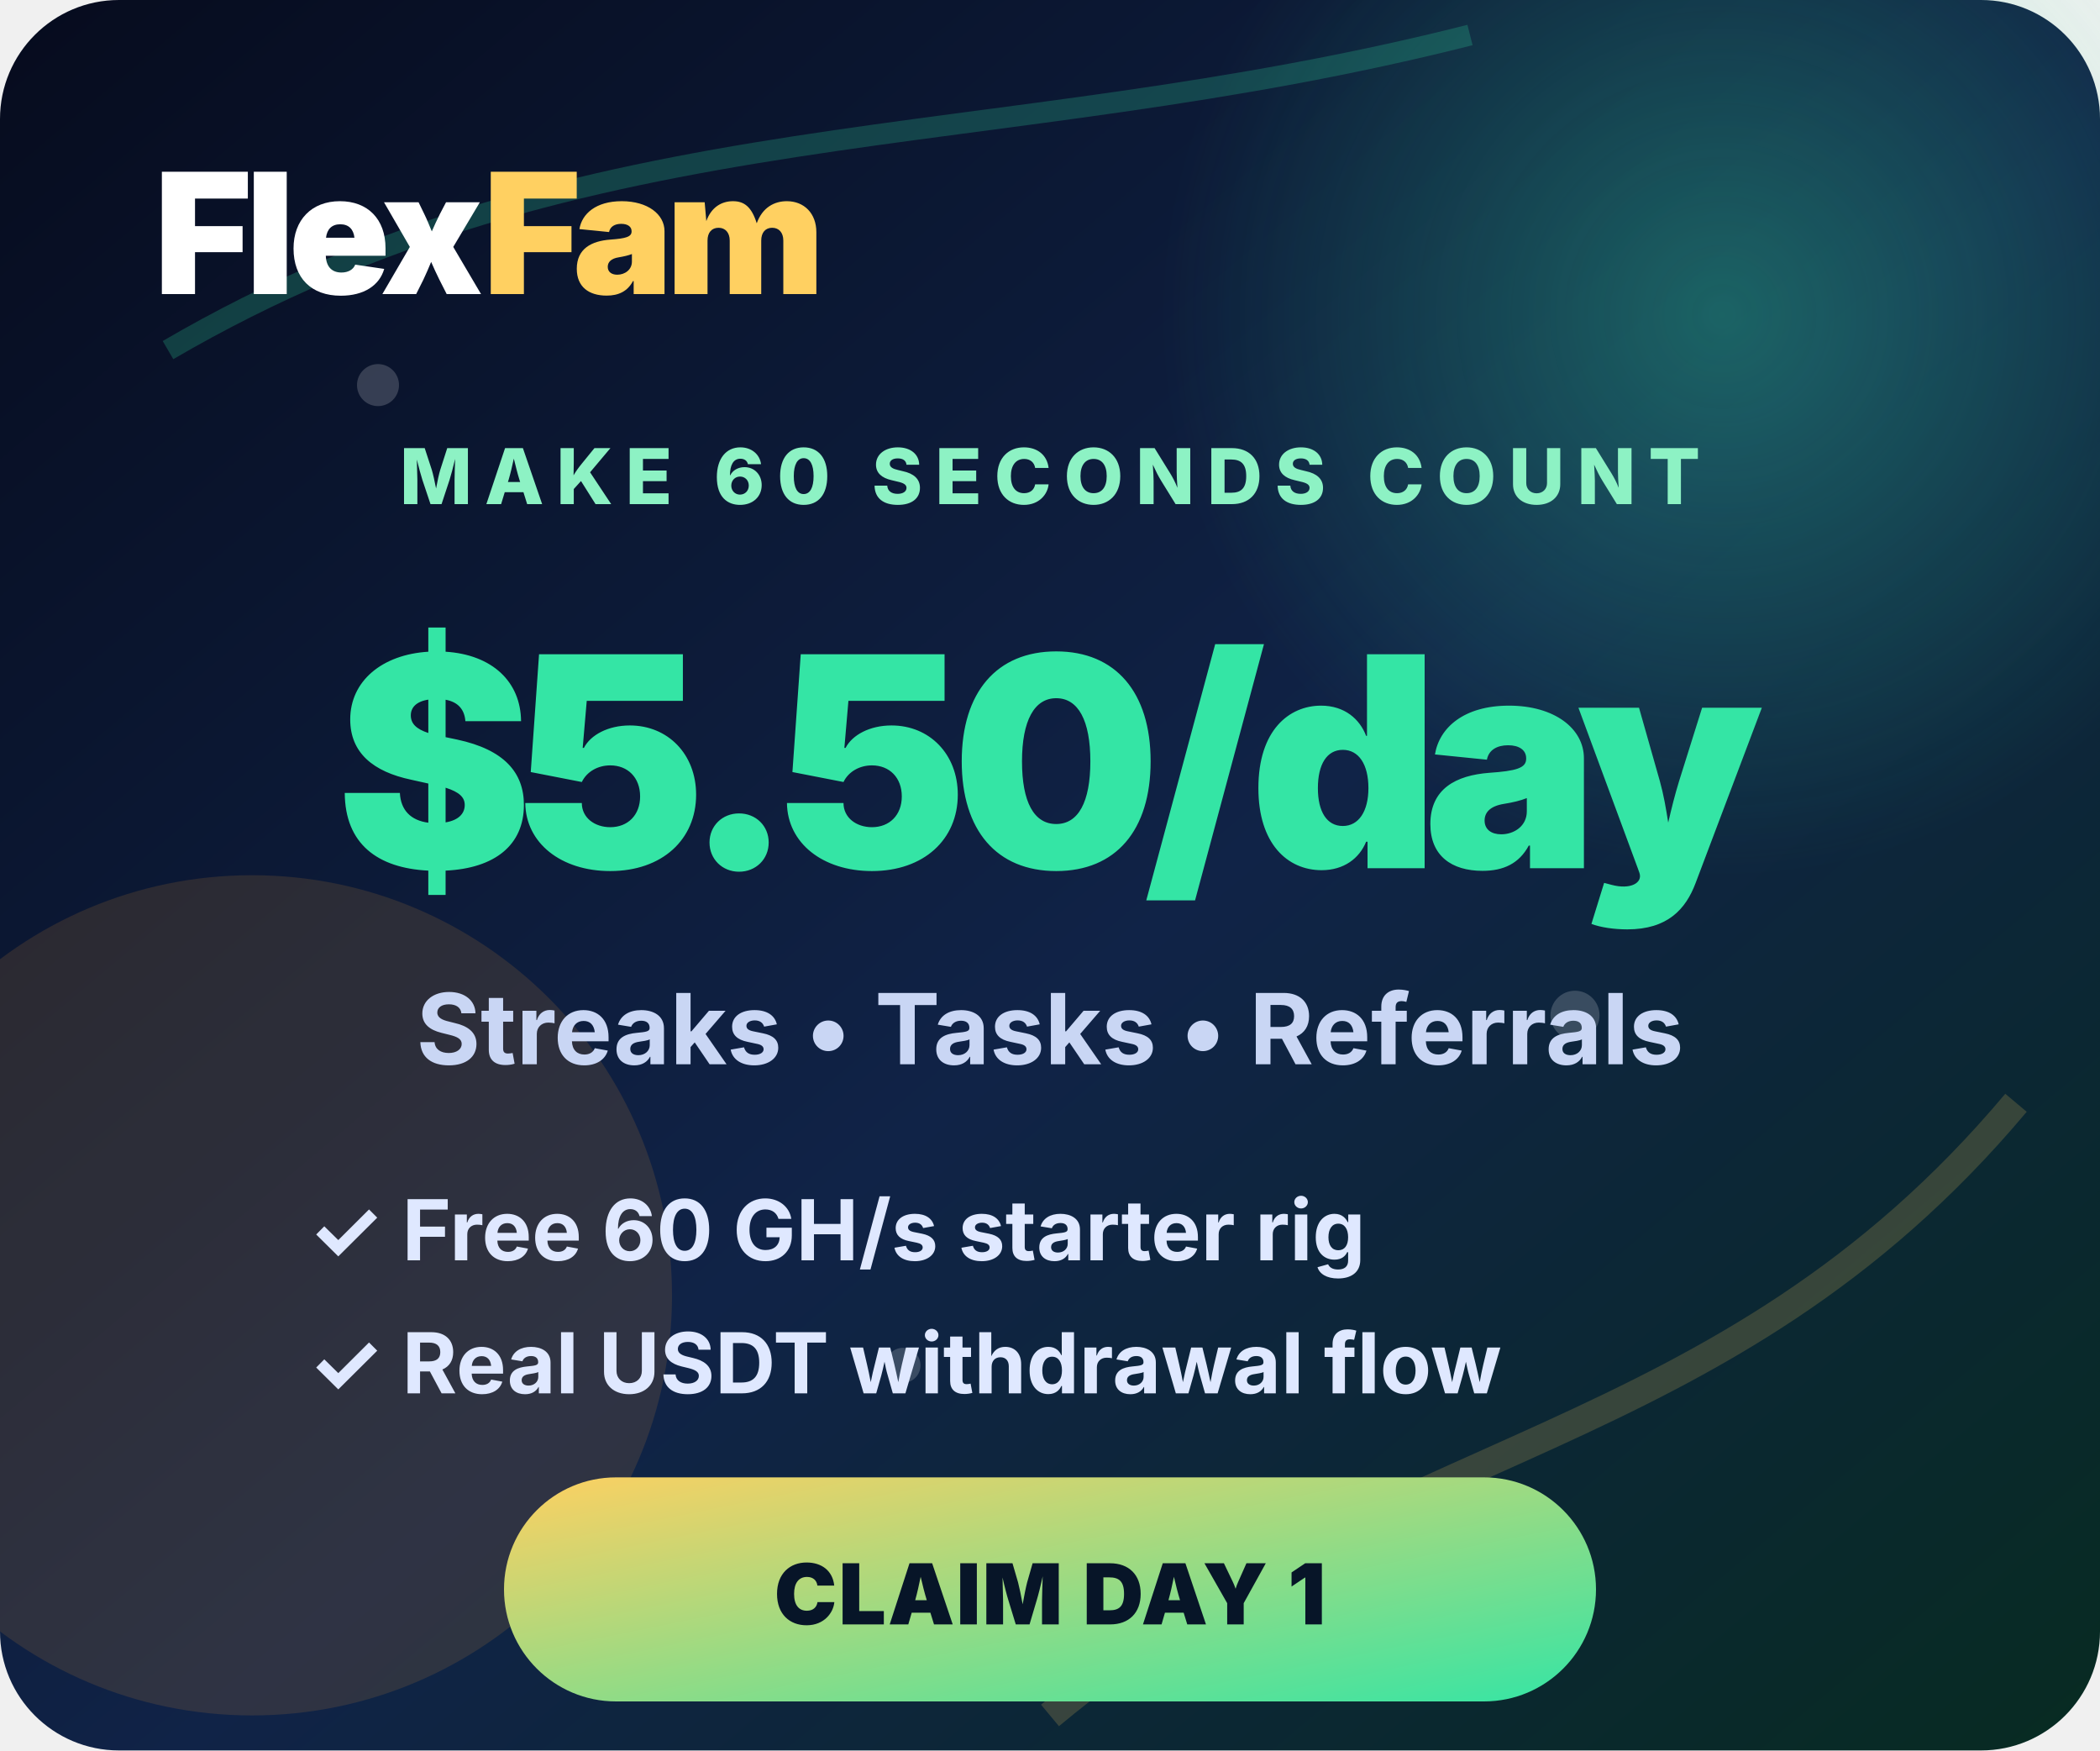
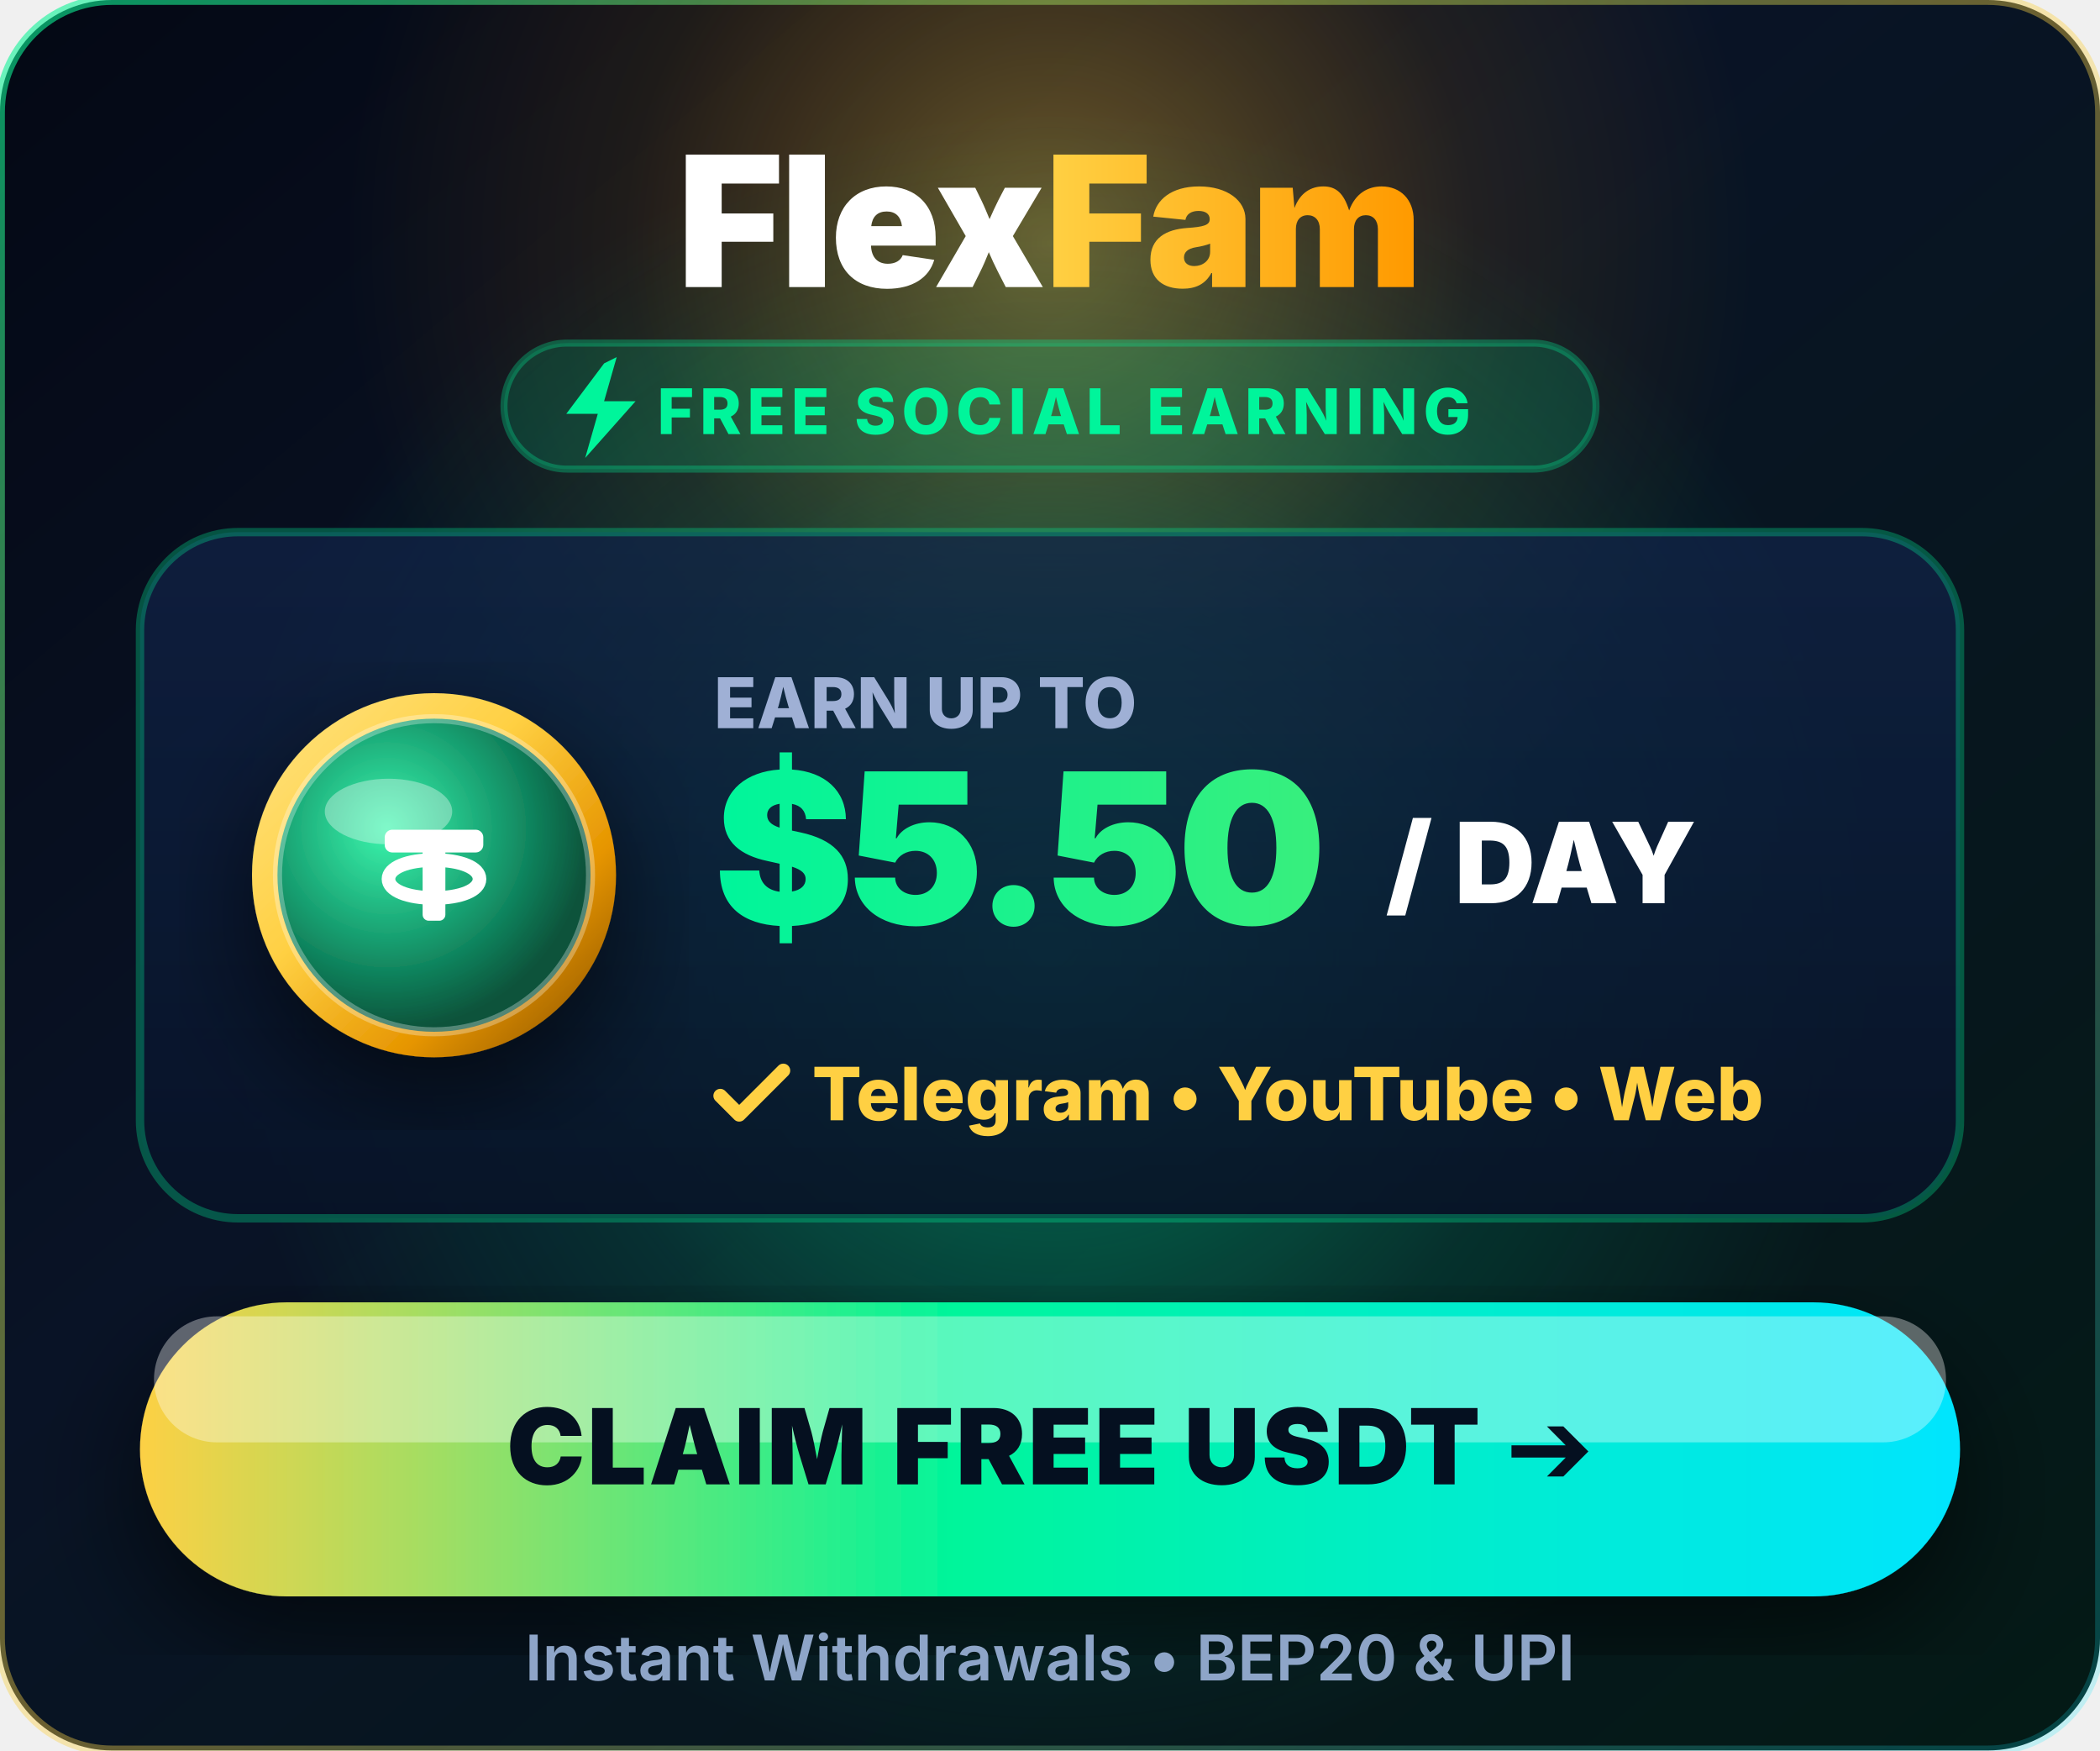
- <svg xmlns="http://www.w3.org/2000/svg" width="300" height="250" viewBox="0 0 300 250" role="img" aria-label="FlexFam earn USDT daily banner">
+ <svg xmlns="http://www.w3.org/2000/svg" width="300" height="250" viewBox="0 0 300 250" role="img" aria-label="FlexFam Earn USDT 300x250">
  <defs>
-     <linearGradient id="bg" x1="0" y1="0" x2="1" y2="1">
-       <stop offset="0" stop-color="#060b1d" />
-       <stop offset="0.54" stop-color="#102347" />
-       <stop offset="1" stop-color="#072b21" />
+     <linearGradient id="r300_bg" x1="0%" y1="0%" x2="100%" y2="100%">
+       <stop offset="0%" stop-color="#040814" />
+       <stop offset="40%" stop-color="#091326" />
+       <stop offset="100%" stop-color="#041a15" />
    </linearGradient>
-     <linearGradient id="hot" x1="0" y1="0" x2="1" y2="1">
-       <stop offset="0" stop-color="#34e5a5" />
-       <stop offset="1" stop-color="#ffd061" />
+     <linearGradient id="r300_card" x1="0%" y1="0%" x2="0%" y2="100%">
+       <stop offset="0%" stop-color="rgba(16, 35, 71, 0.75)" />
+       <stop offset="100%" stop-color="rgba(7, 18, 38, 0.9)" />
    </linearGradient>
-     <linearGradient id="cta" x1="0" y1="0" x2="1" y2="1">
-       <stop offset="0" stop-color="#ffd061" />
-       <stop offset="1" stop-color="#34e5a5" />
+     <linearGradient id="r300_borderGrad" x1="0%" y1="0%" x2="100%" y2="100%">
+       <stop offset="0%" stop-color="rgba(0, 245, 155, 0.6)" />
+       <stop offset="50%" stop-color="rgba(255, 208, 67, 0.4)" />
+       <stop offset="100%" stop-color="rgba(0, 229, 255, 0.2)" />
    </linearGradient>
-     <radialGradient id="glow" cx="50%" cy="50%" r="50%">
-       <stop offset="0" stop-color="#34e5a5" stop-opacity=".45" />
-       <stop offset="1" stop-color="#34e5a5" stop-opacity="0" />
+     <linearGradient id="r300_gold" x1="0%" y1="0%" x2="100%" y2="0%">
+       <stop offset="0%" stop-color="#fff076" />
+       <stop offset="50%" stop-color="#ffd043" />
+       <stop offset="100%" stop-color="#ff9a00" />
+     </linearGradient>
+     <linearGradient id="r300_emerald" x1="0%" y1="0%" x2="100%" y2="0%">
+       <stop offset="0%" stop-color="#00f59b" />
+       <stop offset="100%" stop-color="#38ef7d" />
+     </linearGradient>
+     <linearGradient id="r300_btn" x1="0%" y1="0%" x2="100%" y2="0%">
+       <stop offset="0%" stop-color="#ffd043" />
+       <stop offset="45%" stop-color="#00f59b" />
+       <stop offset="100%" stop-color="#00e5ff" />
+     </linearGradient>
+     <linearGradient id="r300_goldRim" x1="0%" y1="0%" x2="100%" y2="100%">
+       <stop offset="0%" stop-color="#ffe484" />
+       <stop offset="40%" stop-color="#ffd043" />
+       <stop offset="70%" stop-color="#e69500" />
+       <stop offset="100%" stop-color="#804a00" />
+     </linearGradient>
+     <radialGradient id="r300_coinFace" cx="35%" cy="35%" r="65%">
+       <stop offset="0%" stop-color="#3bf6ad" />
+       <stop offset="60%" stop-color="#14966a" />
+       <stop offset="100%" stop-color="#08523a" />
    </radialGradient>
-     <filter id="shadow" x="-20%" y="-20%" width="140%" height="140%">
-       <feDropShadow dx="0" dy="12" stdDeviation="16" flood-color="#000" flood-opacity=".36" />
+     <radialGradient id="r300_glowGreen" cx="50%" cy="50%" r="50%">
+       <stop offset="0%" stop-color="#00f59b" stop-opacity="0.45" />
+       <stop offset="60%" stop-color="#00f59b" stop-opacity="0.12" />
+       <stop offset="100%" stop-color="#00f59b" stop-opacity="0" />
+     </radialGradient>
+     <radialGradient id="r300_glowGold" cx="50%" cy="50%" r="50%">
+       <stop offset="0%" stop-color="#ffd043" stop-opacity="0.4" />
+       <stop offset="60%" stop-color="#ff9a00" stop-opacity="0.1" />
+       <stop offset="100%" stop-color="#ff9a00" stop-opacity="0" />
+     </radialGradient>
+     <filter id="r300_shadow" x="-20%" y="-20%" width="140%" height="140%">
+       <feDropShadow dx="0" dy="6" stdDeviation="8" flood-color="#000000" flood-opacity="0.6" />
    </filter>
  </defs>
  <style>
-   .brand{font-family:Inter,Arial,sans-serif;font-weight:900;letter-spacing:-0.04em;fill:#fff}
-   .brand tspan{fill:#ffd061}
-   .eyebrow{font-family:Inter,Arial,sans-serif;font-weight:800;letter-spacing:.16em;text-transform:uppercase;fill:#8df2c4}
-   .headline{font-family:Inter,Arial,sans-serif;font-weight:900;letter-spacing:-0.055em;fill:#fff}
-   .sub{font-family:Inter,Arial,sans-serif;font-weight:700;fill:#c9d6f4}
-   .muted{font-family:Inter,Arial,sans-serif;font-weight:650;fill:#8ea0c7}
-   .cta{font-family:Inter,Arial,sans-serif;font-weight:900;letter-spacing:.02em;fill:#071528}
-   .small{font-family:Inter,Arial,sans-serif;font-weight:700;fill:#dfe8ff}
-   .green{fill:#34e5a5}.gold{fill:#ffd061}.orange{fill:#ff9f2f}
- </style>
-   <rect width="300" height="250" rx="17" fill="url(#bg)" />
-   <circle cx="246.0" cy="45.0" r="80.0" fill="url(#glow)" opacity=".75" />
-   <circle cx="36.0" cy="185.0" r="60.0" fill="#ff9f2f" opacity=".13" />
-   <path d="M24.0 50.0C84.0 15.0 141.0 22.5 210.0 5.0" fill="none" stroke="#34e5a5" stroke-opacity=".22" stroke-width="3" />
-   <path d="M150.0 245.0C198.0 205.0 246.0 207.5 288.0 157.5" fill="none" stroke="#ffd061" stroke-opacity=".18" stroke-width="4" />
-   <g opacity=".18" fill="#fff">
-     <circle cx="54.0" cy="55.0" r="3" />
-     <circle cx="129.0" cy="195.0" r="2.5" />
-     <circle cx="225.0" cy="145.0" r="3.5" />
+     .brand { font-family: Inter, system-ui, -apple-system, Roboto, 'Segoe UI', Arial, sans-serif; font-weight: 900; }
+     .title { font-family: Inter, system-ui, -apple-system, Roboto, 'Segoe UI', Arial, sans-serif; font-weight: 800; }
+     .body { font-family: Inter, system-ui, -apple-system, Roboto, 'Segoe UI', Arial, sans-serif; font-weight: 600; }
+     .mono { font-family: ui-monospace, SFMono-Regular, Menlo, Monaco, Consolas, monospace; font-weight: 700; }
+   </style>
+   <rect width="300" height="250" rx="16" fill="url(#r300_bg)" />
+   <rect width="300" height="250" rx="16" fill="none" stroke="url(#r300_borderGrad)" stroke-width="1.4" />
+   <circle cx="150" cy="35" r="100" fill="url(#r300_glowGold)" />
+   <circle cx="150" cy="135" r="120" fill="url(#r300_glowGreen)" />
+   <g transform="translate(0, 16)">
+     <text x="150" y="25" class="brand" font-size="26" fill="#ffffff" text-anchor="middle" letter-spacing="-0.5px">Flex<tspan fill="url(#r300_gold)">Fam</tspan>
+     </text>
+     <g transform="translate(72, 33)">
+       <rect x="0" y="0" width="156" height="18" rx="9" fill="rgba(0,245,155,0.15)" stroke="rgba(0,245,155,0.3)" stroke-width="1" />
+       <path transform="translate(8, 2) scale(0.9)" d="M7 1L1 9h5l-2 7 8-9H7l2-7z" fill="#00f59b" />
+       <text x="80" y="13" class="title" font-size="9" fill="#00f59b" text-anchor="middle" letter-spacing="0.8px">FREE SOCIAL EARNING</text>
+     </g>
  </g>
-   <text x="22" y="42" class="brand" font-size="24">Flex<tspan>Fam</tspan>
-   </text>
-   <text x="150" y="72" class="eyebrow" font-size="11" text-anchor="middle">MAKE 60 SECONDS COUNT</text>
-   <text x="150" y="124" class="headline green" font-size="42" text-anchor="middle">$5.50/day</text>
-   <text x="150" y="152" class="sub" font-size="14" text-anchor="middle">Streaks • Tasks • Referrals</text>
-   <g class="small" font-size="12">
-     <text x="44" y="180">✓ Free 60 GH/s starter rig</text>
-     <text x="44" y="199">✓ Real USDT withdrawal flow</text>
+   <g transform="translate(20, 76)">
+     <rect width="260" height="98" rx="14" fill="url(#r300_card)" stroke="rgba(0,245,155,0.3)" stroke-width="1.2" />
+     <g transform="translate(42, 49)" filter="url(#r300_shadow)">
+       <circle cx="0" cy="0" r="26" fill="url(#r300_goldRim)" />
+       <circle cx="0" cy="0" r="22.36" fill="url(#r300_coinFace)" />
+       <circle cx="0" cy="0" r="22.36" fill="none" stroke="rgba(255,255,255,0.3)" stroke-width="1.3" />
+       <g transform="scale(1.083333) translate(-12, -12)">
+         <rect x="5.5" y="6" width="13" height="3" rx="1" fill="#ffffff" />
+         <rect x="10.5" y="8" width="3" height="10" rx="0.8" fill="#ffffff" />
+         <path d="M 6 12.5 C 6 11 8.5 10 12 10 C 15.5 10 18 11 18 12.5 C 18 14 15.5 15 12 15 C 8.5 15 6 14 6 12.5 Z" fill="none" stroke="#ffffff" stroke-width="1.8" />
+       </g>
+       <ellipse cx="-6.5" cy="-9.1" rx="9.1" ry="4.68" fill="rgba(255,255,255,0.35)" />
+     </g>
+     <g transform="translate(82, 14)">
+       <text x="0" y="14" class="title" font-size="10" fill="#9fb0d5">EARN UP TO</text>
+       <g transform="translate(0, 42)">
+         <text x="0" y="0" class="brand" font-size="30" fill="url(#r300_emerald)" letter-spacing="-0.8px">$5.50</text>
+         <text x="96" y="-3" class="brand" font-size="16" fill="#ffffff">/ DAY</text>
+       </g>
+       <g transform="translate(0, 62)">
+         <path transform="translate(0, 0) scale(0.9)" d="M1 5l3 3L11 1" fill="none" stroke="#ffd043" stroke-width="2.2" stroke-linecap="round" stroke-linejoin="round" />
+         <text x="14" y="8" class="title" font-size="10.5" fill="#ffd043">Telegram • YouTube • Web</text>
+       </g>
+     </g>
  </g>
-   <rect x="72" y="211" width="156" height="32" rx="16" fill="url(#cta)" />
-   <text x="150" y="232" class="cta" font-size="12" text-anchor="middle">CLAIM DAY 1</text>
+   <g transform="translate(20, 186)">
+     <rect width="260" height="42" rx="21" fill="url(#r300_btn)" filter="url(#r300_shadow)" />
+     <rect x="2" y="2" width="256" height="18" rx="9" fill="rgba(255,255,255,0.35)" />
+     <text x="130" y="26" class="brand" font-size="15" fill="#051020" text-anchor="middle" letter-spacing="0.3px">CLAIM FREE USDT ➔</text>
+   </g>
+   <text x="150" y="240" class="body" font-size="9" fill="#8ea5c8" text-anchor="middle">Instant Withdrawals • BEP20 &amp; UPI</text>
</svg>
